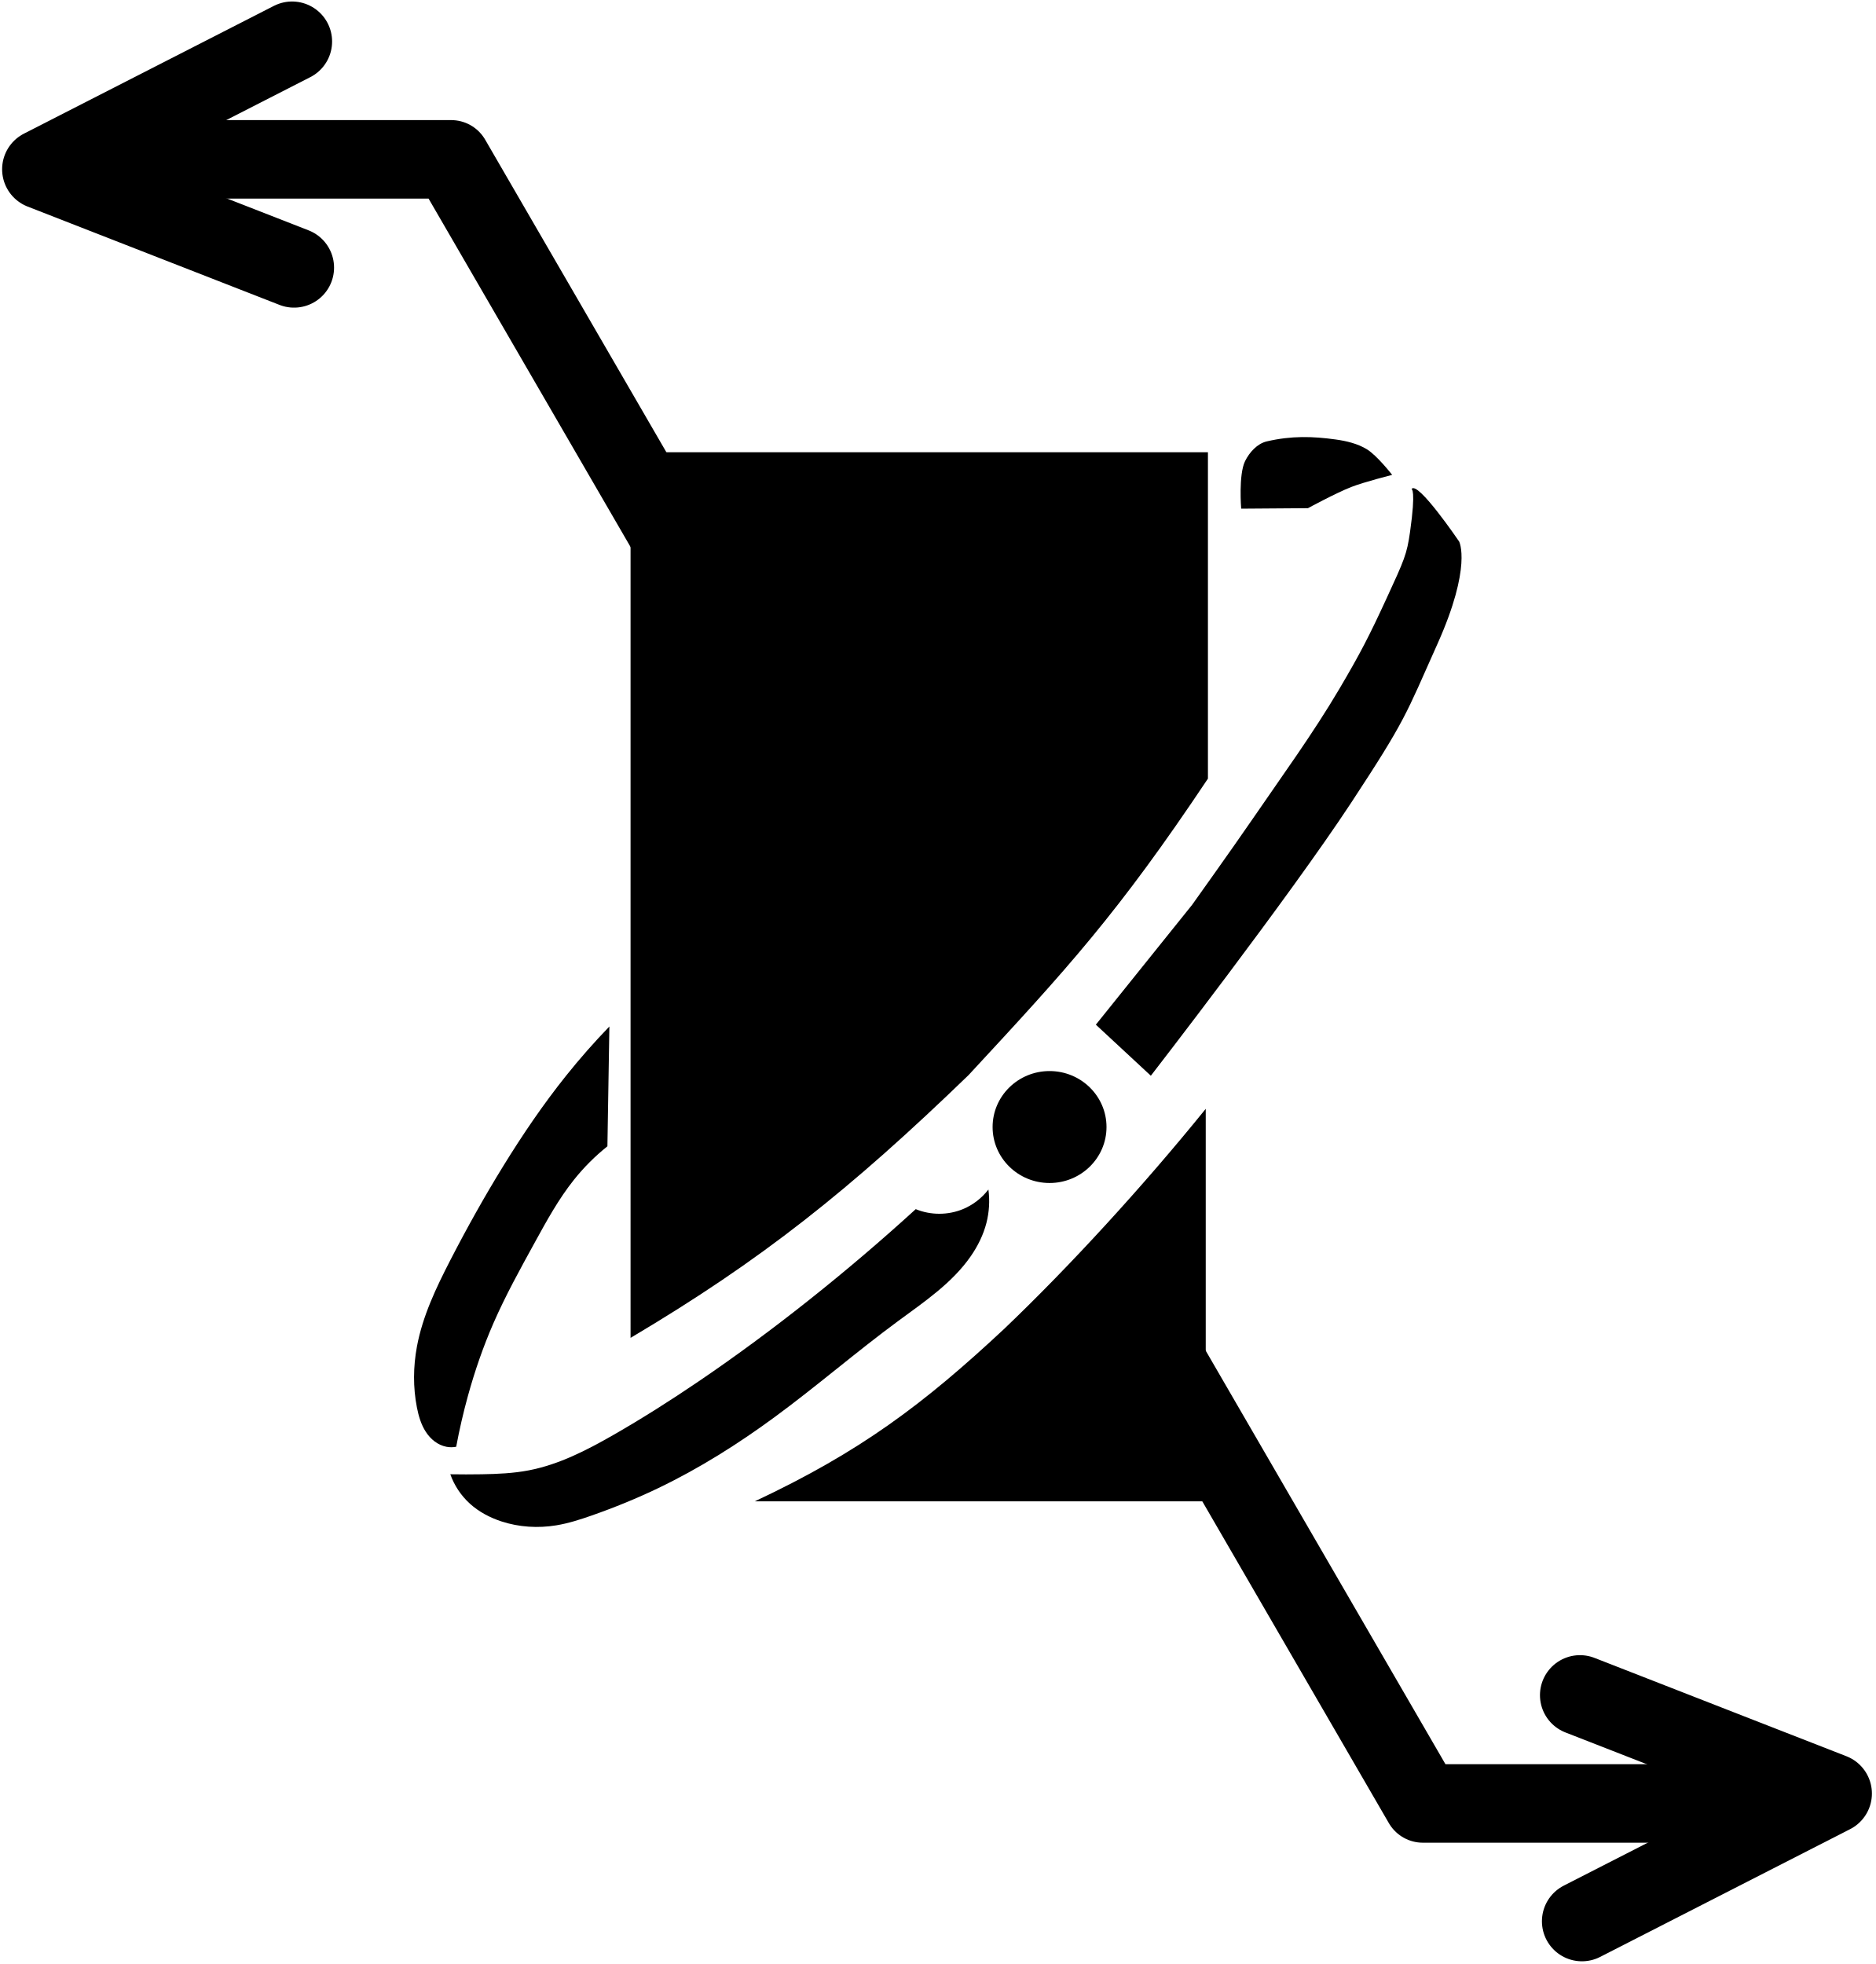
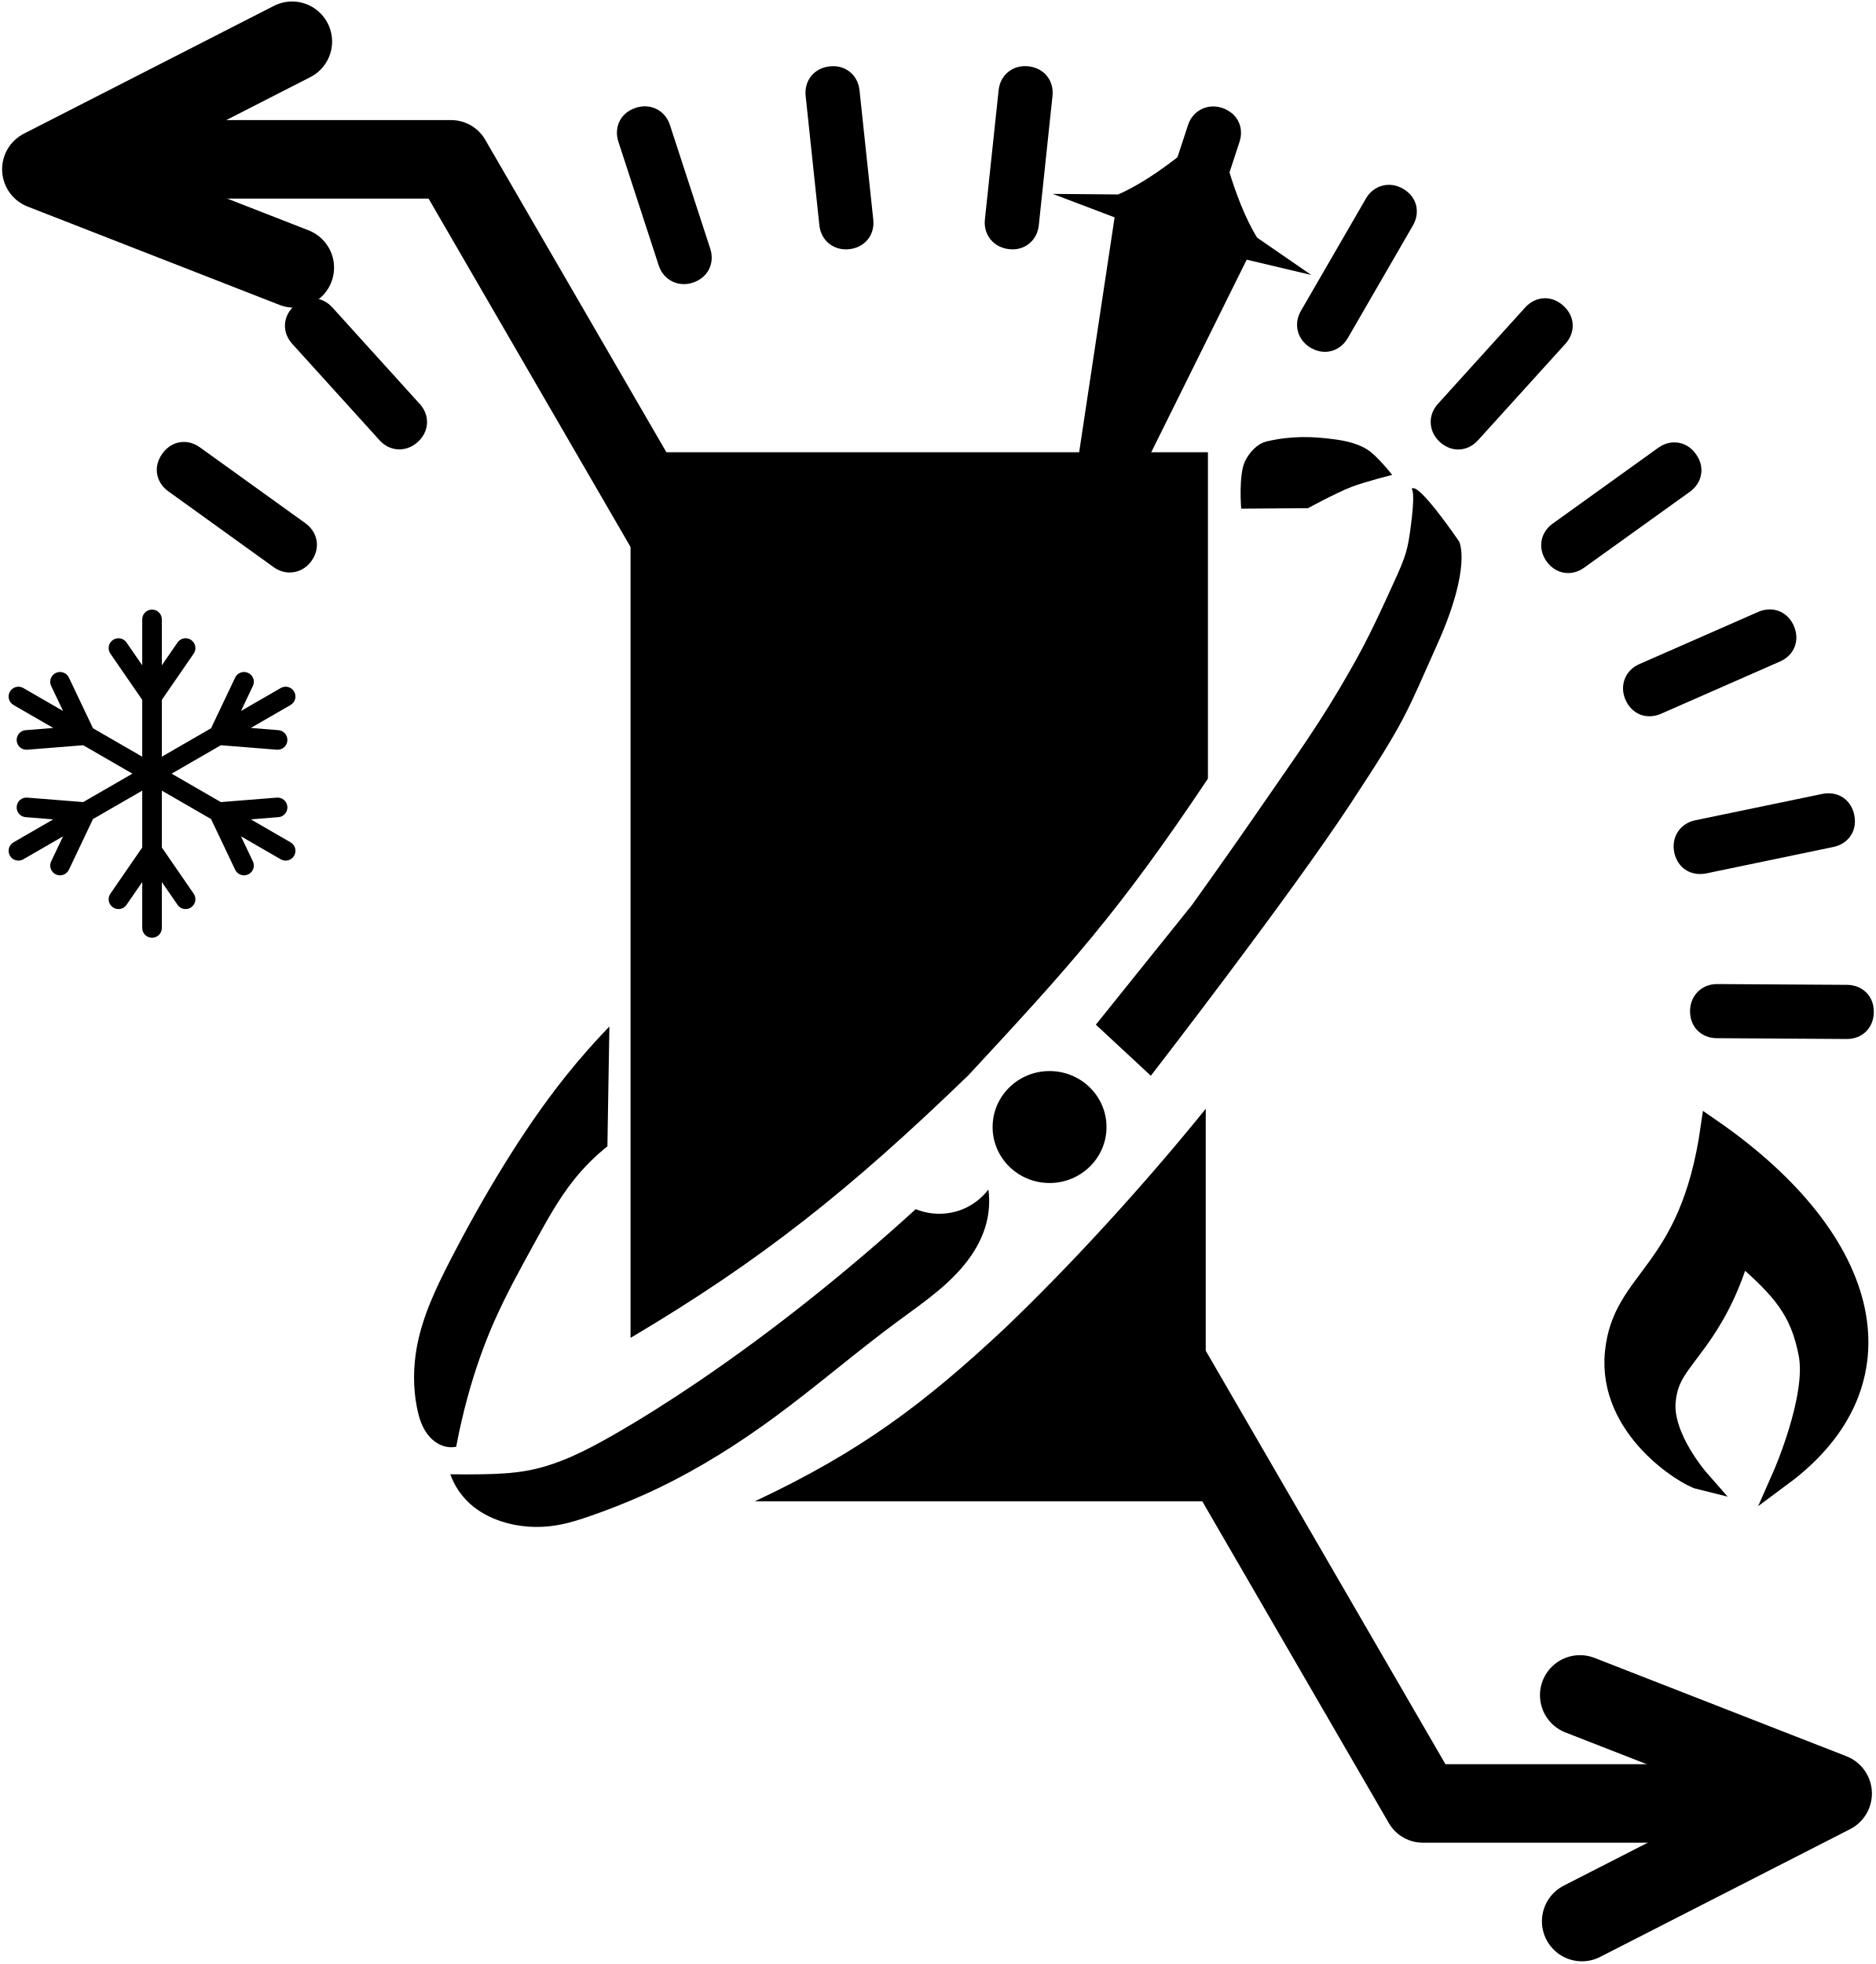
- <svg xmlns="http://www.w3.org/2000/svg" id="svg3336" version="1.1" width="234.403" height="245.448" viewBox="0 0 234.403 245.448">
+ <svg xmlns="http://www.w3.org/2000/svg" viewBox="0 0 234.403 245.448" height="245.448" width="234.403" version="1.1" id="svg3336">
  <defs id="defs3340" />
+   <g transform="matrix(0.857375,0,0,0.857375,17.02874,5.935304)" id="g5386" style="fill:#000000;fill-opacity:1;fill-rule:nonzero">
+     <path style="fill:#000000;fill-opacity:1;fill-rule:nonzero" d="M 24.663,69.352 9.28,58.285 C 8.778,57.93 7.968,57.496 6.934,57.496 c -1.238,0 -2.347,0.608 -3.136,1.709 -0.819,1.144 -1.027,2.432 -0.575,3.633 0.345,0.919 0.98,1.518 1.448,1.855 l 15.39,11.079 c 0.7,0.492 1.498,0.754 2.301,0.754 1.249,0 2.41,-0.607 3.176,-1.678 1.33,-1.847 0.964,-4.155 -0.875,-5.496 z" id="path5388" />
+     <path style="fill:#000000;fill-opacity:1;fill-rule:nonzero" d="M 41.319,51.957 28.596,37.903 c -0.783,-0.869 -1.811,-1.344 -2.895,-1.344 -0.666,0 -1.672,0.189 -2.664,1.083 -1.702,1.537 -1.824,3.881 -0.301,5.555 l 12.733,14.059 c 0.773,0.856 1.793,1.326 2.878,1.326 0.967,0 1.919,-0.378 2.678,-1.071 1.046,-0.944 1.525,-2.217 1.316,-3.492 -0.151,-0.944 -0.639,-1.644 -1.022,-2.062 z" id="path5390" />
+     <path style="fill:#000000;fill-opacity:1;fill-rule:nonzero" d="m 51.843,21.981 c -1.099,-1.907 -3.421,-2.559 -5.387,-1.415 -1.97,1.133 -2.582,3.393 -1.456,5.366 l 9.501,16.413 c 0.714,1.248 1.963,1.985 3.337,1.985 0.695,0 1.408,-0.197 2.045,-0.566 1.225,-0.709 1.961,-1.849 2.02,-3.137 0.051,-0.957 -0.279,-1.745 -0.561,-2.23 L 51.843,21.981 Z" id="path5392" />
+     <path style="fill:#000000;fill-opacity:1;fill-rule:nonzero" d="M 77.789,11.296 C 77.107,9.192 74.991,8.074 72.812,8.792 c -1.359,0.441 -2.029,1.297 -2.351,1.93 -0.462,0.912 -0.522,1.989 -0.183,3.015 l 5.879,18.038 c 0.538,1.645 1.975,2.715 3.664,2.715 0.439,0 0.878,-0.067 1.312,-0.215 2.167,-0.707 3.235,-2.789 2.535,-4.948 L 77.789,11.296 Z" id="path5394" />
+     <path style="fill:#000000;fill-opacity:1;fill-rule:nonzero" d="m 105.424,6.226 c -0.22,-2.062 -1.799,-3.5 -3.836,-3.5 l -0.503,0.025 c -2.272,0.244 -3.746,2.053 -3.511,4.312 l 2,18.858 c 0.222,2.064 1.816,3.505 3.877,3.505 l 0.466,-0.027 c 1.4,-0.147 2.542,-0.896 3.121,-2.047 0.435,-0.853 0.451,-1.708 0.392,-2.267 L 105.424,6.226 Z" id="path5396" />
+     <path style="fill:#000000;fill-opacity:1;fill-rule:nonzero" d="m 130.039,2.741 -0.495,-0.022 c -2.045,0 -3.625,1.445 -3.842,3.507 L 123.7,25.078 c -0.238,2.226 1.274,4.074 3.518,4.314 l 0.502,0.034 c 2.038,0 3.616,-1.449 3.838,-3.512 l 1.997,-18.858 c 0.236,-2.251 -1.239,-4.067 -3.516,-4.315 z" id="path5398" />
+     <path style="fill:#000000;fill-opacity:1;fill-rule:nonzero" d="m 158.284,8.807 c -2.157,-0.707 -4.278,0.394 -4.971,2.49 l -5.91,18.015 c -0.693,2.118 0.391,4.256 2.536,4.963 0.463,0.147 0.914,0.219 1.363,0.219 1.672,0 3.051,-1.041 3.605,-2.719 l 5.906,-18.01 c 0.178,-0.534 0.336,-1.375 0.097,-2.301 -0.329,-1.246 -1.282,-2.212 -2.626,-2.657 z" id="path5400" />
+     <path style="fill:#000000;fill-opacity:1;fill-rule:nonzero" d="m 184.633,20.582 c -1.964,-1.143 -4.29,-0.486 -5.378,1.414 l -9.504,16.419 c -1.113,1.937 -0.483,4.241 1.463,5.375 0.674,0.384 1.37,0.573 2.069,0.573 1.35,0 2.587,-0.749 3.307,-1.996 l 9.498,-16.419 c 0.553,-0.952 0.711,-2.015 0.452,-3 -0.189,-0.689 -0.666,-1.659 -1.907,-2.366 z" id="path5402" />
+     <path style="fill:#000000;fill-opacity:1;fill-rule:nonzero" d="m 209.381,40.371 c -0.034,-0.715 -0.3,-1.766 -1.362,-2.729 -0.992,-0.904 -1.996,-1.095 -2.667,-1.095 -1.076,0 -2.096,0.479 -2.891,1.341 L 189.732,51.95 c -0.724,0.795 -1.097,1.799 -1.044,2.817 0.049,1.037 0.525,2.007 1.338,2.744 0.996,0.897 2.001,1.086 2.668,1.086 1.083,0 2.111,-0.484 2.889,-1.349 l 12.724,-14.044 c 0.741,-0.811 1.118,-1.816 1.074,-2.833 z" id="path5404" />
+     <path style="fill:#000000;fill-opacity:1;fill-rule:nonzero" d="m 228.095,62.211 c 0.122,-0.707 0.083,-1.79 -0.752,-2.947 -0.791,-1.104 -1.91,-1.704 -3.141,-1.704 -1.035,0 -1.838,0.419 -2.347,0.782 l -15.404,11.07 c -0.875,0.622 -1.447,1.519 -1.614,2.529 -0.168,1.02 0.095,2.071 0.728,2.96 0.798,1.101 1.911,1.708 3.149,1.708 1.026,0 1.838,-0.426 2.343,-0.789 l 15.404,-11.061 c 0.893,-0.641 1.476,-1.544 1.634,-2.548 z" id="path5406" />
+     <path style="fill:#000000;fill-opacity:1;fill-rule:nonzero" d="m 241.386,88.03 c 0.707,-1.074 0.797,-2.429 0.23,-3.722 -0.66,-1.503 -1.97,-2.4 -3.503,-2.4 -0.71,0 -1.298,0.188 -1.679,0.356 l -17.361,7.625 c -0.986,0.426 -1.729,1.189 -2.098,2.145 -0.376,0.962 -0.339,2.044 0.1,3.041 0.658,1.503 1.967,2.408 3.495,2.408 0.558,0 1.138,-0.122 1.681,-0.363 l 17.359,-7.625 c 0.518,-0.231 1.248,-0.665 1.776,-1.465 z" id="path5408" />
+     <path style="fill:#000000;fill-opacity:1;fill-rule:nonzero" d="m 228.82,120.394 18.563,-3.862 c 1.08,-0.223 1.97,-0.809 2.529,-1.66 0.398,-0.592 0.8,-1.597 0.511,-3.011 -0.398,-1.911 -1.875,-3.152 -3.757,-3.152 -0.301,0 -0.604,0.029 -0.881,0.089 l -18.576,3.854 c -2.18,0.46 -3.483,2.463 -3.026,4.668 0.399,1.919 1.875,3.155 3.753,3.155 0.291,0.001 0.586,-0.027 0.884,-0.081 z" id="path5410" />
+     <path style="fill:#000000;fill-opacity:1;fill-rule:nonzero" d="m 252.19,137.763 c -0.713,-0.721 -1.713,-1.119 -2.81,-1.132 l -18.98,-0.113 c -2.214,0 -3.898,1.685 -3.916,3.917 -0.008,1.429 0.586,2.335 1.084,2.845 0.719,0.72 1.71,1.126 2.813,1.126 l 18.981,0.119 c 2.251,0 3.896,-1.65 3.909,-3.917 0.015,-1.433 -0.579,-2.333 -1.081,-2.845 z" id="path5412" />
+   </g>
  <g id="g4864">
-     <g id="g4735" transform="matrix(0.5,0,0,0.5,51.60136,54.5484)">
-       <path style="fill:#000000;fill-opacity:1;stroke:none;stroke-width:1px;stroke-linecap:butt;stroke-linejoin:miter;stroke-opacity:1" d="m 147.903,222.946 c 16.462,-15.727 34.688,-35.643 50.267,-54.897 l 0,98.11 -112.723,0 c 26.298,-12.346 42.172,-24.252 62.456,-43.212 z" id="path3348-7" />
-       <path style="fill:#000000;fill-opacity:1;stroke:none;stroke-width:1px;stroke-linecap:butt;stroke-linejoin:miter;stroke-opacity:1" d="m 54.404,134.024 0,-130.078 72.157,0 72.157,0 c 0.018,30.277 0,51.954 0,81.574 -22.582,33.806 -35.023,47.328 -59.81,74.078 -29.637,28.661 -51.779,46.299 -84.503,65.7 z" id="path3348" />
-       <ellipse style="fill:#000000;fill-opacity:1;stroke:none" id="path4156" cx="159.132" cy="172.601" rx="14.235" ry="13.99" />
-       <g style="fill:#000000;fill-opacity:1" id="g4177" transform="translate(-33.00285,-80.74152)">
-         <path id="path4163" d="m 217.451,240.522 c 0,0 34.578,-44.653 50.068,-68.23 13.721,-20.884 13.557,-21.784 21.598,-39.76 8.65,-19.338 5.399,-25.525 5.399,-25.525 0,0 -10.411,-15.359 -11.903,-13.131 0,0 1.146,-0.027 -0.368,10.676 -0.797,5.636 -1.425,7.001 -5.89,16.689 -4.319,9.371 -6.538,13.692 -11.781,22.58 -6.594,11.179 -14.26,21.692 -21.598,32.397 -4.979,7.264 -15.217,21.598 -15.217,21.598 l -24.052,29.943 z" style="fill:#000000;fill-opacity:1;fill-rule:evenodd;stroke:none;stroke-width:1px;stroke-linecap:butt;stroke-linejoin:miter;stroke-opacity:1" />
-         <path id="path4175" d="m 277.773,90.343 c 0,0 -3.764,-4.844 -6.327,-6.406 -2.342,-1.427 -5.137,-2.079 -7.854,-2.454 -5.675,-0.783 -10.999,-0.957 -17.18,0.491 -2.368,0.555 -4.32,2.729 -5.399,4.909 -1.677,3.385 -0.982,11.903 -0.982,11.903 l 16.689,-0.123 c 0,0 7.065,-3.831 10.799,-5.285 3.321,-1.294 10.254,-3.034 10.254,-3.034 z" style="fill:#000000;fill-opacity:1;fill-rule:evenodd;stroke:none;stroke-width:1px;stroke-linecap:butt;stroke-linejoin:miter;stroke-opacity:1" />
+     <g transform="matrix(0.5,0,0,0.5,51.60136,54.5484)" id="g4735">
+       <path id="path3348-7" d="m 147.903,222.946 c 16.462,-15.727 34.688,-35.643 50.267,-54.897 l 0,98.11 -112.723,0 c 26.298,-12.346 42.172,-24.252 62.456,-43.212 z" style="fill:#000000;fill-opacity:1;stroke:none;stroke-width:1px;stroke-linecap:butt;stroke-linejoin:miter;stroke-opacity:1" />
+       <path id="path3348" d="m 54.404,134.024 0,-130.078 72.157,0 72.157,0 c 0.018,30.277 0,51.954 0,81.574 -22.582,33.806 -35.023,47.328 -59.81,74.078 -29.637,28.661 -51.779,46.299 -84.503,65.7 z" style="fill:#000000;fill-opacity:1;stroke:none;stroke-width:1px;stroke-linecap:butt;stroke-linejoin:miter;stroke-opacity:1" />
+       <ellipse ry="13.99" rx="14.235" cy="172.601" cx="159.132" id="path4156" style="fill:#000000;fill-opacity:1;stroke:none" />
+       <g transform="translate(-33.00285,-80.74152)" id="g4177" style="fill:#000000;fill-opacity:1">
+         <path style="fill:#000000;fill-opacity:1;fill-rule:evenodd;stroke:none;stroke-width:1px;stroke-linecap:butt;stroke-linejoin:miter;stroke-opacity:1" d="m 217.451,240.522 c 0,0 34.578,-44.653 50.068,-68.23 13.721,-20.884 13.557,-21.784 21.598,-39.76 8.65,-19.338 5.399,-25.525 5.399,-25.525 0,0 -10.411,-15.359 -11.903,-13.131 0,0 1.146,-0.027 -0.368,10.676 -0.797,5.636 -1.425,7.001 -5.89,16.689 -4.319,9.371 -6.538,13.692 -11.781,22.58 -6.594,11.179 -14.26,21.692 -21.598,32.397 -4.979,7.264 -15.217,21.598 -15.217,21.598 l -24.052,29.943 z" id="path4163" />
+         <path style="fill:#000000;fill-opacity:1;fill-rule:evenodd;stroke:none;stroke-width:1px;stroke-linecap:butt;stroke-linejoin:miter;stroke-opacity:1" d="m 277.773,90.343 c 0,0 -3.764,-4.844 -6.327,-6.406 -2.342,-1.427 -5.137,-2.079 -7.854,-2.454 -5.675,-0.783 -10.999,-0.957 -17.18,0.491 -2.368,0.555 -4.32,2.729 -5.399,4.909 -1.677,3.385 -0.982,11.903 -0.982,11.903 l 16.689,-0.123 c 0,0 7.065,-3.831 10.799,-5.285 3.321,-1.294 10.254,-3.034 10.254,-3.034 z" id="path4175" />
      </g>
-       <g style="fill:#000000;fill-opacity:1" id="g4196" transform="translate(-33.35374,-80.7764)">
-         <path id="path4188" d="m 81.974,258.193 0.491,-29.943 c -3.788,3.919 -7.393,8.016 -10.799,12.272 -5.732,7.163 -10.894,14.769 -15.708,22.58 -4.729,7.673 -9.126,15.549 -13.253,23.561 -3.547,6.887 -6.931,13.981 -8.345,21.598 -0.931,5.017 -0.983,10.21 -10e-7,15.217 0.419,2.134 1.039,4.266 2.225,6.088 0.593,0.911 1.326,1.737 2.194,2.39 0.869,0.654 1.876,1.132 2.943,1.339 0.808,0.157 1.646,0.157 2.454,-10e-6 0.8,-4.293 1.783,-8.553 2.945,-12.762 1.71,-6.19 3.809,-12.277 6.381,-18.162 3.019,-6.909 6.678,-13.517 10.308,-20.125 2.977,-5.419 5.958,-10.877 9.817,-15.708 2.46,-3.08 5.265,-5.884 8.345,-8.345 z" style="fill:#000000;fill-opacity:1;fill-rule:evenodd;stroke:none;stroke-width:1px;stroke-linecap:butt;stroke-linejoin:miter;stroke-opacity:1" />
-         <path id="path4192" d="m 42.705,340.167 c 0.996,2.809 2.699,5.363 4.909,7.363 2.243,2.03 4.979,3.474 7.854,4.418 4.406,1.446 9.169,1.738 13.744,0.982 3.02,-0.499 5.947,-1.442 8.835,-2.454 5.68,-1.991 11.264,-4.266 16.689,-6.872 10.208,-4.904 19.831,-10.97 28.961,-17.671 10.528,-7.728 20.412,-16.303 30.924,-24.052 6.563,-4.837 13.517,-9.498 18.162,-16.198 1.761,-2.54 3.16,-5.351 3.927,-8.345 0.696,-2.716 0.863,-5.566 0.491,-8.345 -1.646,2.159 -3.872,3.872 -6.381,4.909 -3.724,1.538 -8.057,1.538 -11.781,0 -8.576,7.824 -17.419,15.356 -26.506,22.58 -9.071,7.21 -18.388,14.113 -27.979,20.616 -6.878,4.663 -13.897,9.122 -21.107,13.253 -6.649,3.81 -13.582,7.385 -21.107,8.835 -3.874,0.747 -7.836,0.915 -11.781,0.982 -2.618,0.044 -5.236,0.044 -7.854,0 z" style="fill:#000000;fill-opacity:1;fill-rule:evenodd;stroke:none;stroke-width:1px;stroke-linecap:butt;stroke-linejoin:miter;stroke-opacity:1" />
+       <g transform="translate(-33.35374,-80.7764)" id="g4196" style="fill:#000000;fill-opacity:1">
+         <path style="fill:#000000;fill-opacity:1;fill-rule:evenodd;stroke:none;stroke-width:1px;stroke-linecap:butt;stroke-linejoin:miter;stroke-opacity:1" d="m 81.974,258.193 0.491,-29.943 c -3.788,3.919 -7.393,8.016 -10.799,12.272 -5.732,7.163 -10.894,14.769 -15.708,22.58 -4.729,7.673 -9.126,15.549 -13.253,23.561 -3.547,6.887 -6.931,13.981 -8.345,21.598 -0.931,5.017 -0.983,10.21 -10e-7,15.217 0.419,2.134 1.039,4.266 2.225,6.088 0.593,0.911 1.326,1.737 2.194,2.39 0.869,0.654 1.876,1.132 2.943,1.339 0.808,0.157 1.646,0.157 2.454,-10e-6 0.8,-4.293 1.783,-8.553 2.945,-12.762 1.71,-6.19 3.809,-12.277 6.381,-18.162 3.019,-6.909 6.678,-13.517 10.308,-20.125 2.977,-5.419 5.958,-10.877 9.817,-15.708 2.46,-3.08 5.265,-5.884 8.345,-8.345 z" id="path4188" />
+         <path style="fill:#000000;fill-opacity:1;fill-rule:evenodd;stroke:none;stroke-width:1px;stroke-linecap:butt;stroke-linejoin:miter;stroke-opacity:1" d="m 42.705,340.167 c 0.996,2.809 2.699,5.363 4.909,7.363 2.243,2.03 4.979,3.474 7.854,4.418 4.406,1.446 9.169,1.738 13.744,0.982 3.02,-0.499 5.947,-1.442 8.835,-2.454 5.68,-1.991 11.264,-4.266 16.689,-6.872 10.208,-4.904 19.831,-10.97 28.961,-17.671 10.528,-7.728 20.412,-16.303 30.924,-24.052 6.563,-4.837 13.517,-9.498 18.162,-16.198 1.761,-2.54 3.16,-5.351 3.927,-8.345 0.696,-2.716 0.863,-5.566 0.491,-8.345 -1.646,2.159 -3.872,3.872 -6.381,4.909 -3.724,1.538 -8.057,1.538 -11.781,0 -8.576,7.824 -17.419,15.356 -26.506,22.58 -9.071,7.21 -18.388,14.113 -27.979,20.616 -6.878,4.663 -13.897,9.122 -21.107,13.253 -6.649,3.81 -13.582,7.385 -21.107,8.835 -3.874,0.747 -7.836,0.915 -11.781,0.982 -2.618,0.044 -5.236,0.044 -7.854,0 z" id="path4192" />
      </g>
    </g>
    <g id="g4839">
-       <path style="fill:none;fill-opacity:1;fill-rule:evenodd;stroke:#000000;stroke-width:9.813;stroke-linecap:round;stroke-linejoin:round;stroke-miterlimit:4;stroke-dasharray:none;stroke-opacity:1" d="m 14.005,19.916 42.384,0 36.899,63.645" id="path4152-6" />
-       <path style="fill:none;fill-rule:evenodd;stroke:#000000;stroke-width:10;stroke-linecap:round;stroke-linejoin:round;stroke-miterlimit:4;stroke-dasharray:none;stroke-opacity:1" d="M 36.504,5.188 5.265,21.155 36.749,33.446" id="path4166-9-8-4" />
+       <path id="path4152-6" d="m 14.005,19.916 42.384,0 36.899,63.645" style="fill:none;fill-opacity:1;fill-rule:evenodd;stroke:#000000;stroke-width:9.813;stroke-linecap:round;stroke-linejoin:round;stroke-miterlimit:4;stroke-dasharray:none;stroke-opacity:1" />
+       <path id="path4166-9-8-4" d="M 36.504,5.188 5.265,21.155 36.749,33.446" style="fill:none;fill-rule:evenodd;stroke:#000000;stroke-width:10;stroke-linecap:round;stroke-linejoin:round;stroke-miterlimit:4;stroke-dasharray:none;stroke-opacity:1" />
    </g>
-     <g transform="matrix(-1,0,0,-1,234.2053,245.2976)" id="g4839-7">
-       <path style="fill:none;fill-opacity:1;fill-rule:evenodd;stroke:#000000;stroke-width:9.813;stroke-linecap:round;stroke-linejoin:round;stroke-miterlimit:4;stroke-dasharray:none;stroke-opacity:1" d="m 14.005,19.916 42.384,0 36.899,63.645" id="path4152-6-8" />
-       <path style="fill:none;fill-rule:evenodd;stroke:#000000;stroke-width:10;stroke-linecap:round;stroke-linejoin:round;stroke-miterlimit:4;stroke-dasharray:none;stroke-opacity:1" d="M 36.504,5.188 5.265,21.155 36.749,33.446" id="path4166-9-8-4-2" />
+     <g id="g4839-7" transform="matrix(-1,0,0,-1,234.2053,245.2976)">
+       <path id="path4152-6-8" d="m 14.005,19.916 42.384,0 36.899,63.645" style="fill:none;fill-opacity:1;fill-rule:evenodd;stroke:#000000;stroke-width:9.813;stroke-linecap:round;stroke-linejoin:round;stroke-miterlimit:4;stroke-dasharray:none;stroke-opacity:1" />
+       <path id="path4166-9-8-4-2" d="M 36.504,5.188 5.265,21.155 36.749,33.446" style="fill:none;fill-rule:evenodd;stroke:#000000;stroke-width:10;stroke-linecap:round;stroke-linejoin:round;stroke-miterlimit:4;stroke-dasharray:none;stroke-opacity:1" />
+     </g>
+   </g>
+   <path style="fill:#000000;fill-opacity:1" id="path5384" d="m 155.805,32.452 8.075,1.914 -6.768,-4.661 c -3.035,-4.892 -4.758,-12.929 -5.016,-14.173 l 0.045,-0.152 c 0,0 -0.03,0.036 -0.066,0.065 -0.014,-0.058 -0.021,-0.091 -0.021,-0.091 l -0.051,0.153 c -0.915,0.871 -6.971,6.516 -12.273,8.795 l -8.162,-0.071 7.73,2.934 -8.378,55.494 24.886,-50.208 z" />
+   <path style="fill:#000000;fill-opacity:1;stroke:none" d="m 19,76.181 c 0.679,0 1.225,0.546 1.225,1.225 l 0,5.737 1.962,-2.847 c 0.241,-0.349 0.628,-0.535 1.021,-0.532 0.236,0.002 0.474,0.073 0.683,0.218 0.559,0.385 0.699,1.145 0.314,1.704 l -3.98,5.776 0,2.472 0,4.631 6.152,-3.552 3.012,-6.334 c 0.291,-0.613 1.02,-0.872 1.633,-0.581 0.23,0.109 0.411,0.281 0.53,0.484 0.2,0.338 0.232,0.766 0.05,1.149 l -1.484,3.122 4.967,-2.868 c 0.588,-0.339 1.335,-0.139 1.674,0.449 0.339,0.588 0.139,1.333 -0.449,1.673 l -4.968,2.868 3.447,0.277 c 0.423,0.034 0.777,0.275 0.97,0.618 0.116,0.205 0.173,0.448 0.153,0.701 -0.054,0.677 -0.642,1.178 -1.319,1.123 l -6.992,-0.559 -6.152,3.552 4.011,2.316 2.141,1.236 6.992,-0.558 c 0.677,-0.054 1.265,0.447 1.319,1.123 0.02,0.254 -0.037,0.496 -0.153,0.701 -0.193,0.342 -0.548,0.584 -0.97,0.618 l -3.446,0.276 4.967,2.868 c 0.588,0.339 0.788,1.086 0.449,1.674 -0.339,0.588 -1.086,0.787 -1.674,0.448 l -4.967,-2.868 1.484,3.122 c 0.182,0.383 0.15,0.812 -0.05,1.15 -0.12,0.203 -0.301,0.373 -0.53,0.482 -0.613,0.291 -1.341,0.033 -1.633,-0.58 l -3.012,-6.335 -6.152,-3.552 0,4.632 0,2.472 3.98,5.776 c 0.385,0.559 0.245,1.319 -0.314,1.704 -0.21,0.144 -0.448,0.215 -0.683,0.218 -0.393,0.004 -0.78,-0.182 -1.021,-0.532 l -1.962,-2.847 0,5.737 c 0,0.679 -0.546,1.225 -1.225,1.225 -0.679,0 -1.225,-0.546 -1.225,-1.225 l 0,-5.737 -1.962,2.847 c -0.241,0.349 -0.628,0.535 -1.021,0.532 -0.236,-0.002 -0.474,-0.073 -0.683,-0.218 -0.559,-0.385 -0.699,-1.145 -0.314,-1.704 l 3.98,-5.776 0,-2.472 0,-4.632 -4.012,2.316 -2.141,1.236 -3.012,6.335 c -0.291,0.613 -1.02,0.871 -1.633,0.58 -0.23,-0.109 -0.411,-0.279 -0.53,-0.482 -0.2,-0.338 -0.232,-0.767 -0.05,-1.15 l 1.485,-3.123 -4.968,2.869 c -0.588,0.339 -1.333,0.14 -1.673,-0.448 -0.339,-0.588 -0.14,-1.335 0.448,-1.674 l 4.967,-2.868 -3.446,-0.276 c -0.423,-0.034 -0.777,-0.275 -0.97,-0.618 -0.116,-0.205 -0.173,-0.448 -0.153,-0.701 0.054,-0.677 0.642,-1.178 1.319,-1.123 l 6.992,0.558 2.141,-1.236 4.012,-2.316 -6.153,-3.552 -6.992,0.559 c -0.677,0.054 -1.265,-0.447 -1.319,-1.123 -0.02,-0.254 0.037,-0.496 0.153,-0.701 0.193,-0.342 0.548,-0.584 0.97,-0.618 l 3.447,-0.276 -4.968,-2.869 c -0.588,-0.339 -0.787,-1.085 -0.448,-1.673 0.339,-0.588 1.085,-0.788 1.673,-0.449 L 7.882,88.855 6.397,85.732 c -0.182,-0.383 -0.15,-0.811 0.05,-1.149 0.12,-0.203 0.301,-0.374 0.53,-0.484 0.613,-0.291 1.341,-0.032 1.633,0.581 l 3.012,6.334 6.153,3.552 0,-4.631 0,-2.472 -3.98,-5.776 c -0.385,-0.559 -0.245,-1.319 0.314,-1.704 0.21,-0.144 0.448,-0.215 0.683,-0.218 0.393,-0.004 0.78,0.182 1.021,0.532 l 1.962,2.847 0,-5.737 c 0,-0.679 0.546,-1.225 1.225,-1.225 z" id="path3210" />
+   <g transform="matrix(0.125,0,0,0.125,179.805,138.3319)" id="g6">
+     <g id="layer1">
+       <path style="fill:#000000;fill-rule:evenodd;stroke:#000000;stroke-width:19.784;stroke-linecap:square;stroke-miterlimit:4" stroke-miterlimit="4" id="path4355" d="M 271.683,21.168 C 250.519,168.354 183.378,169.696 176.016,245.78 c -7.395,76.425 71.61,123.574 84.623,126.777 0,0 -37.114,-42.244 -33.624,-78.309 2.416,-24.974 12.859,-34.014 32.569,-61.346 14.166,-19.644 30.164,-46.599 41.925,-86.41 41.853,36.067 59.801,57.054 68.163,100.604 8.362,43.551 -26.168,121.86 -26.168,121.86 124.892,-92.661 92.897,-234.114 -71.821,-347.787 z" />
    </g>
  </g>
</svg>
